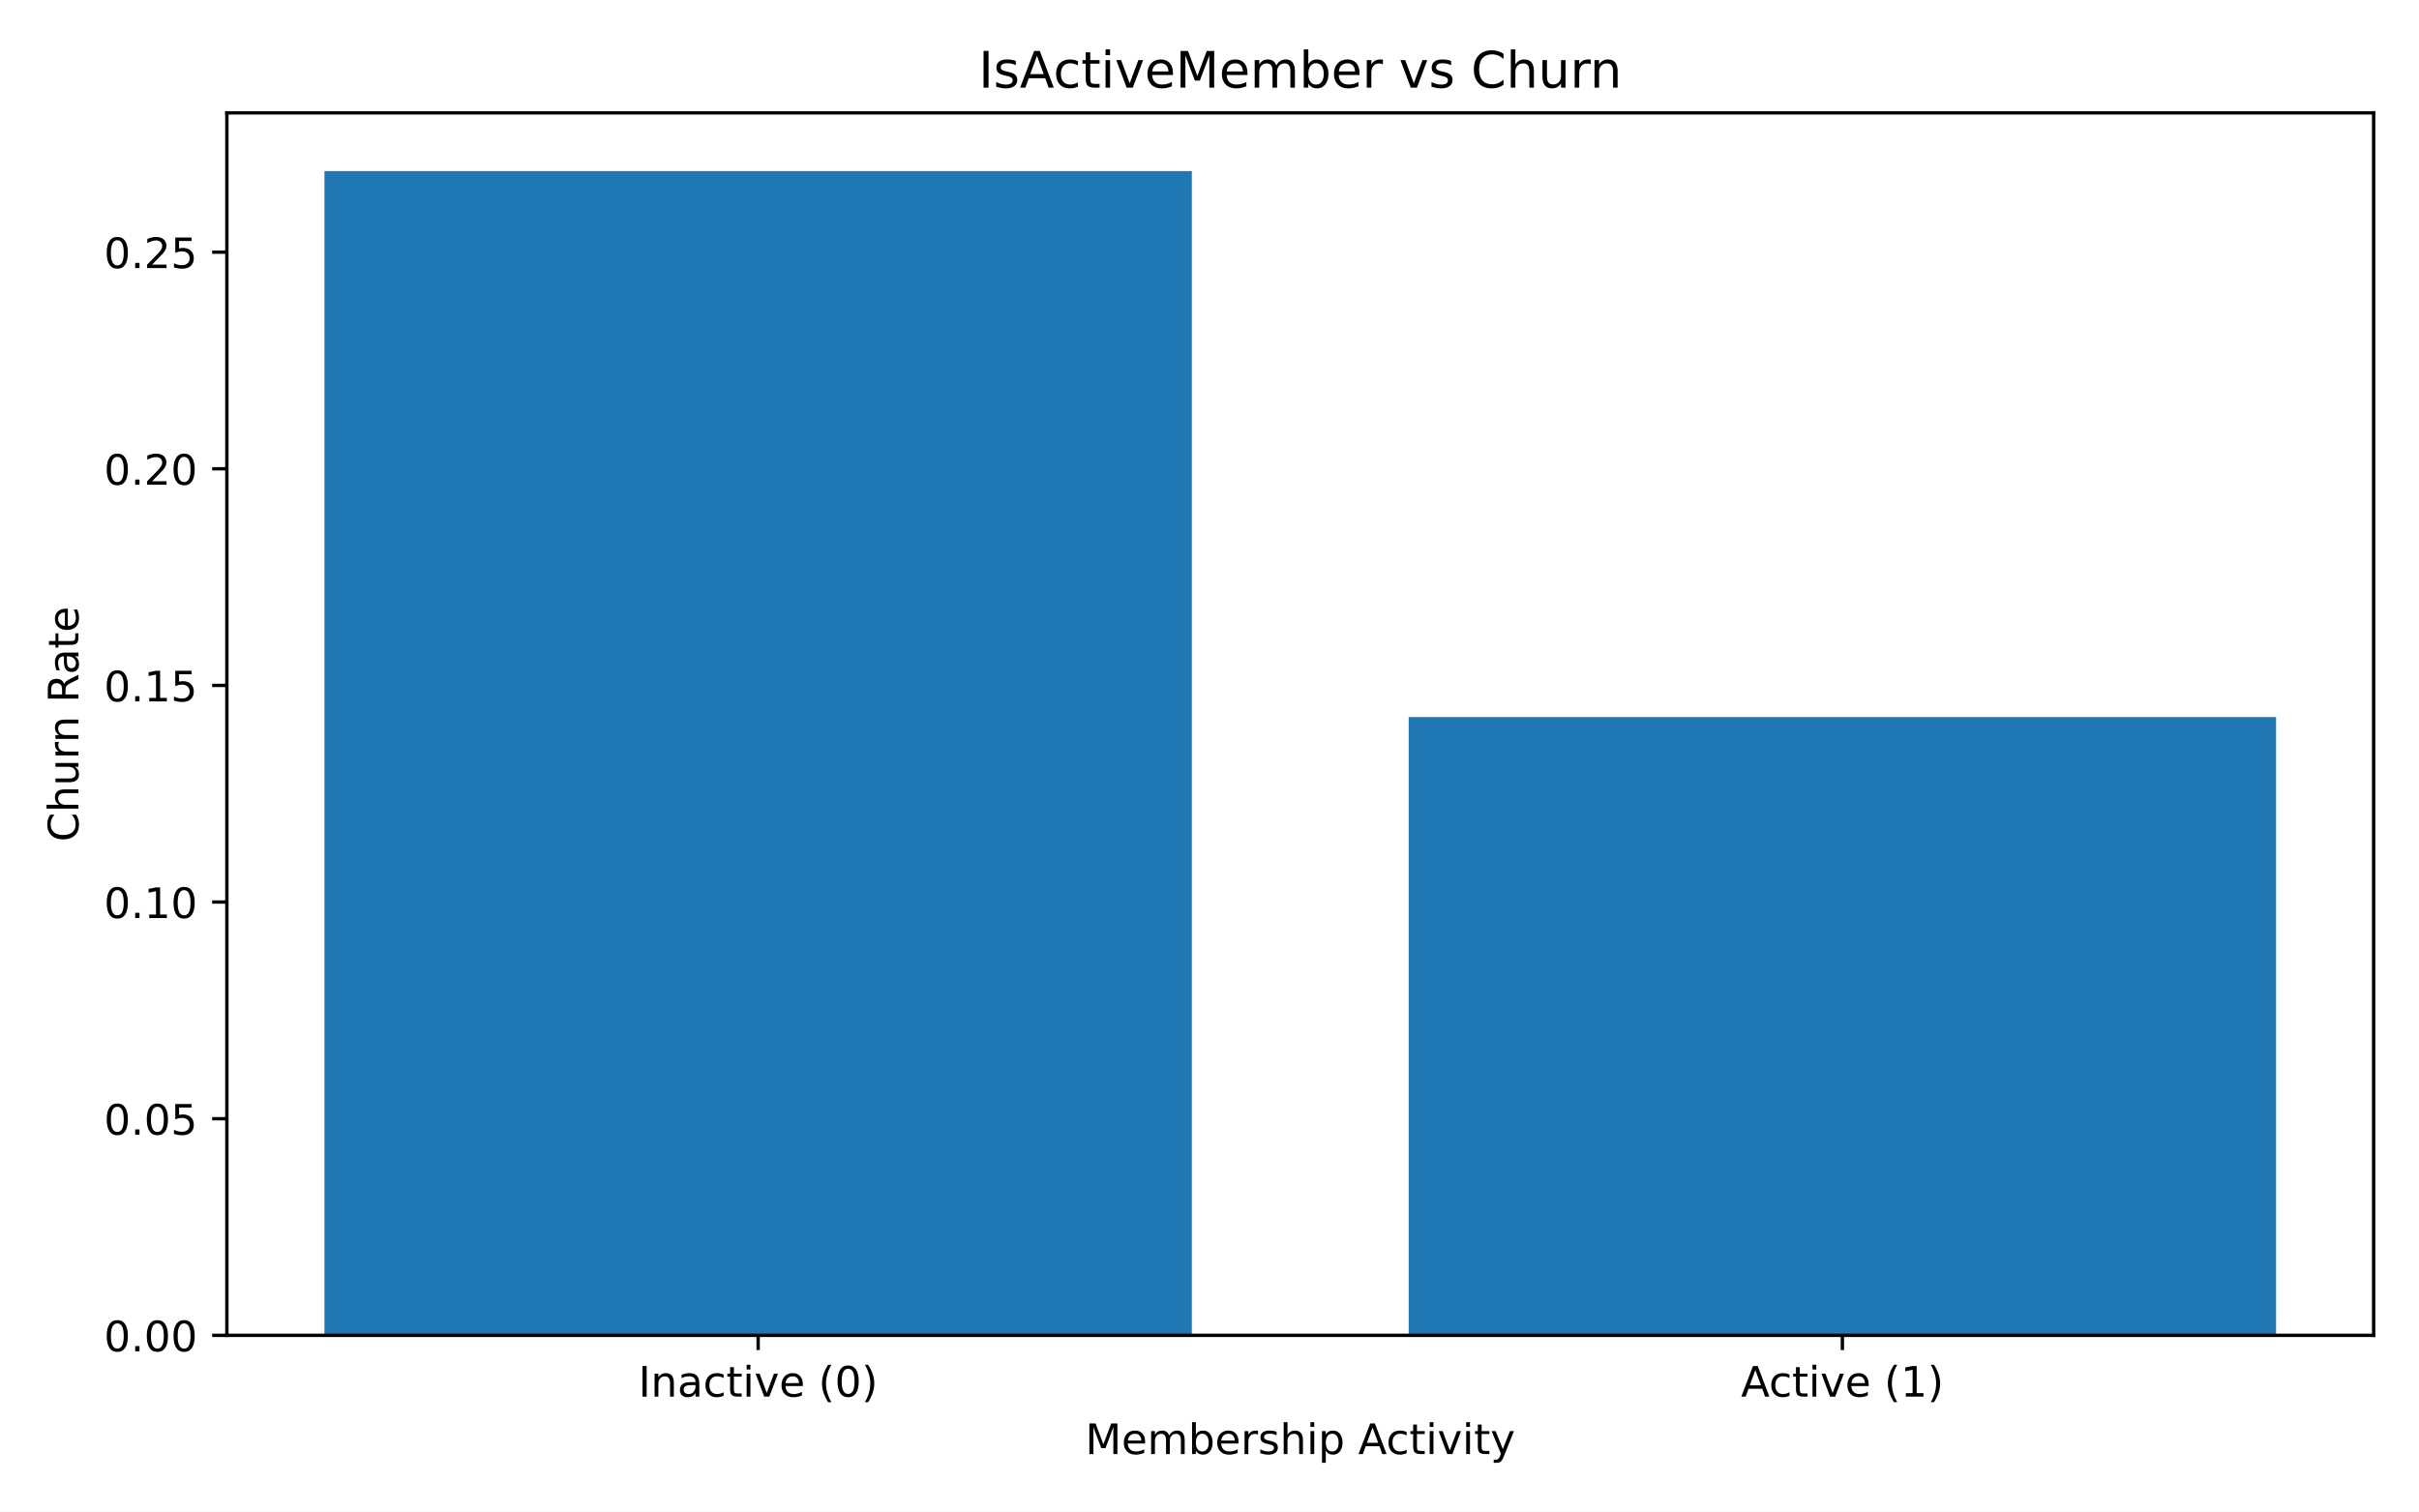
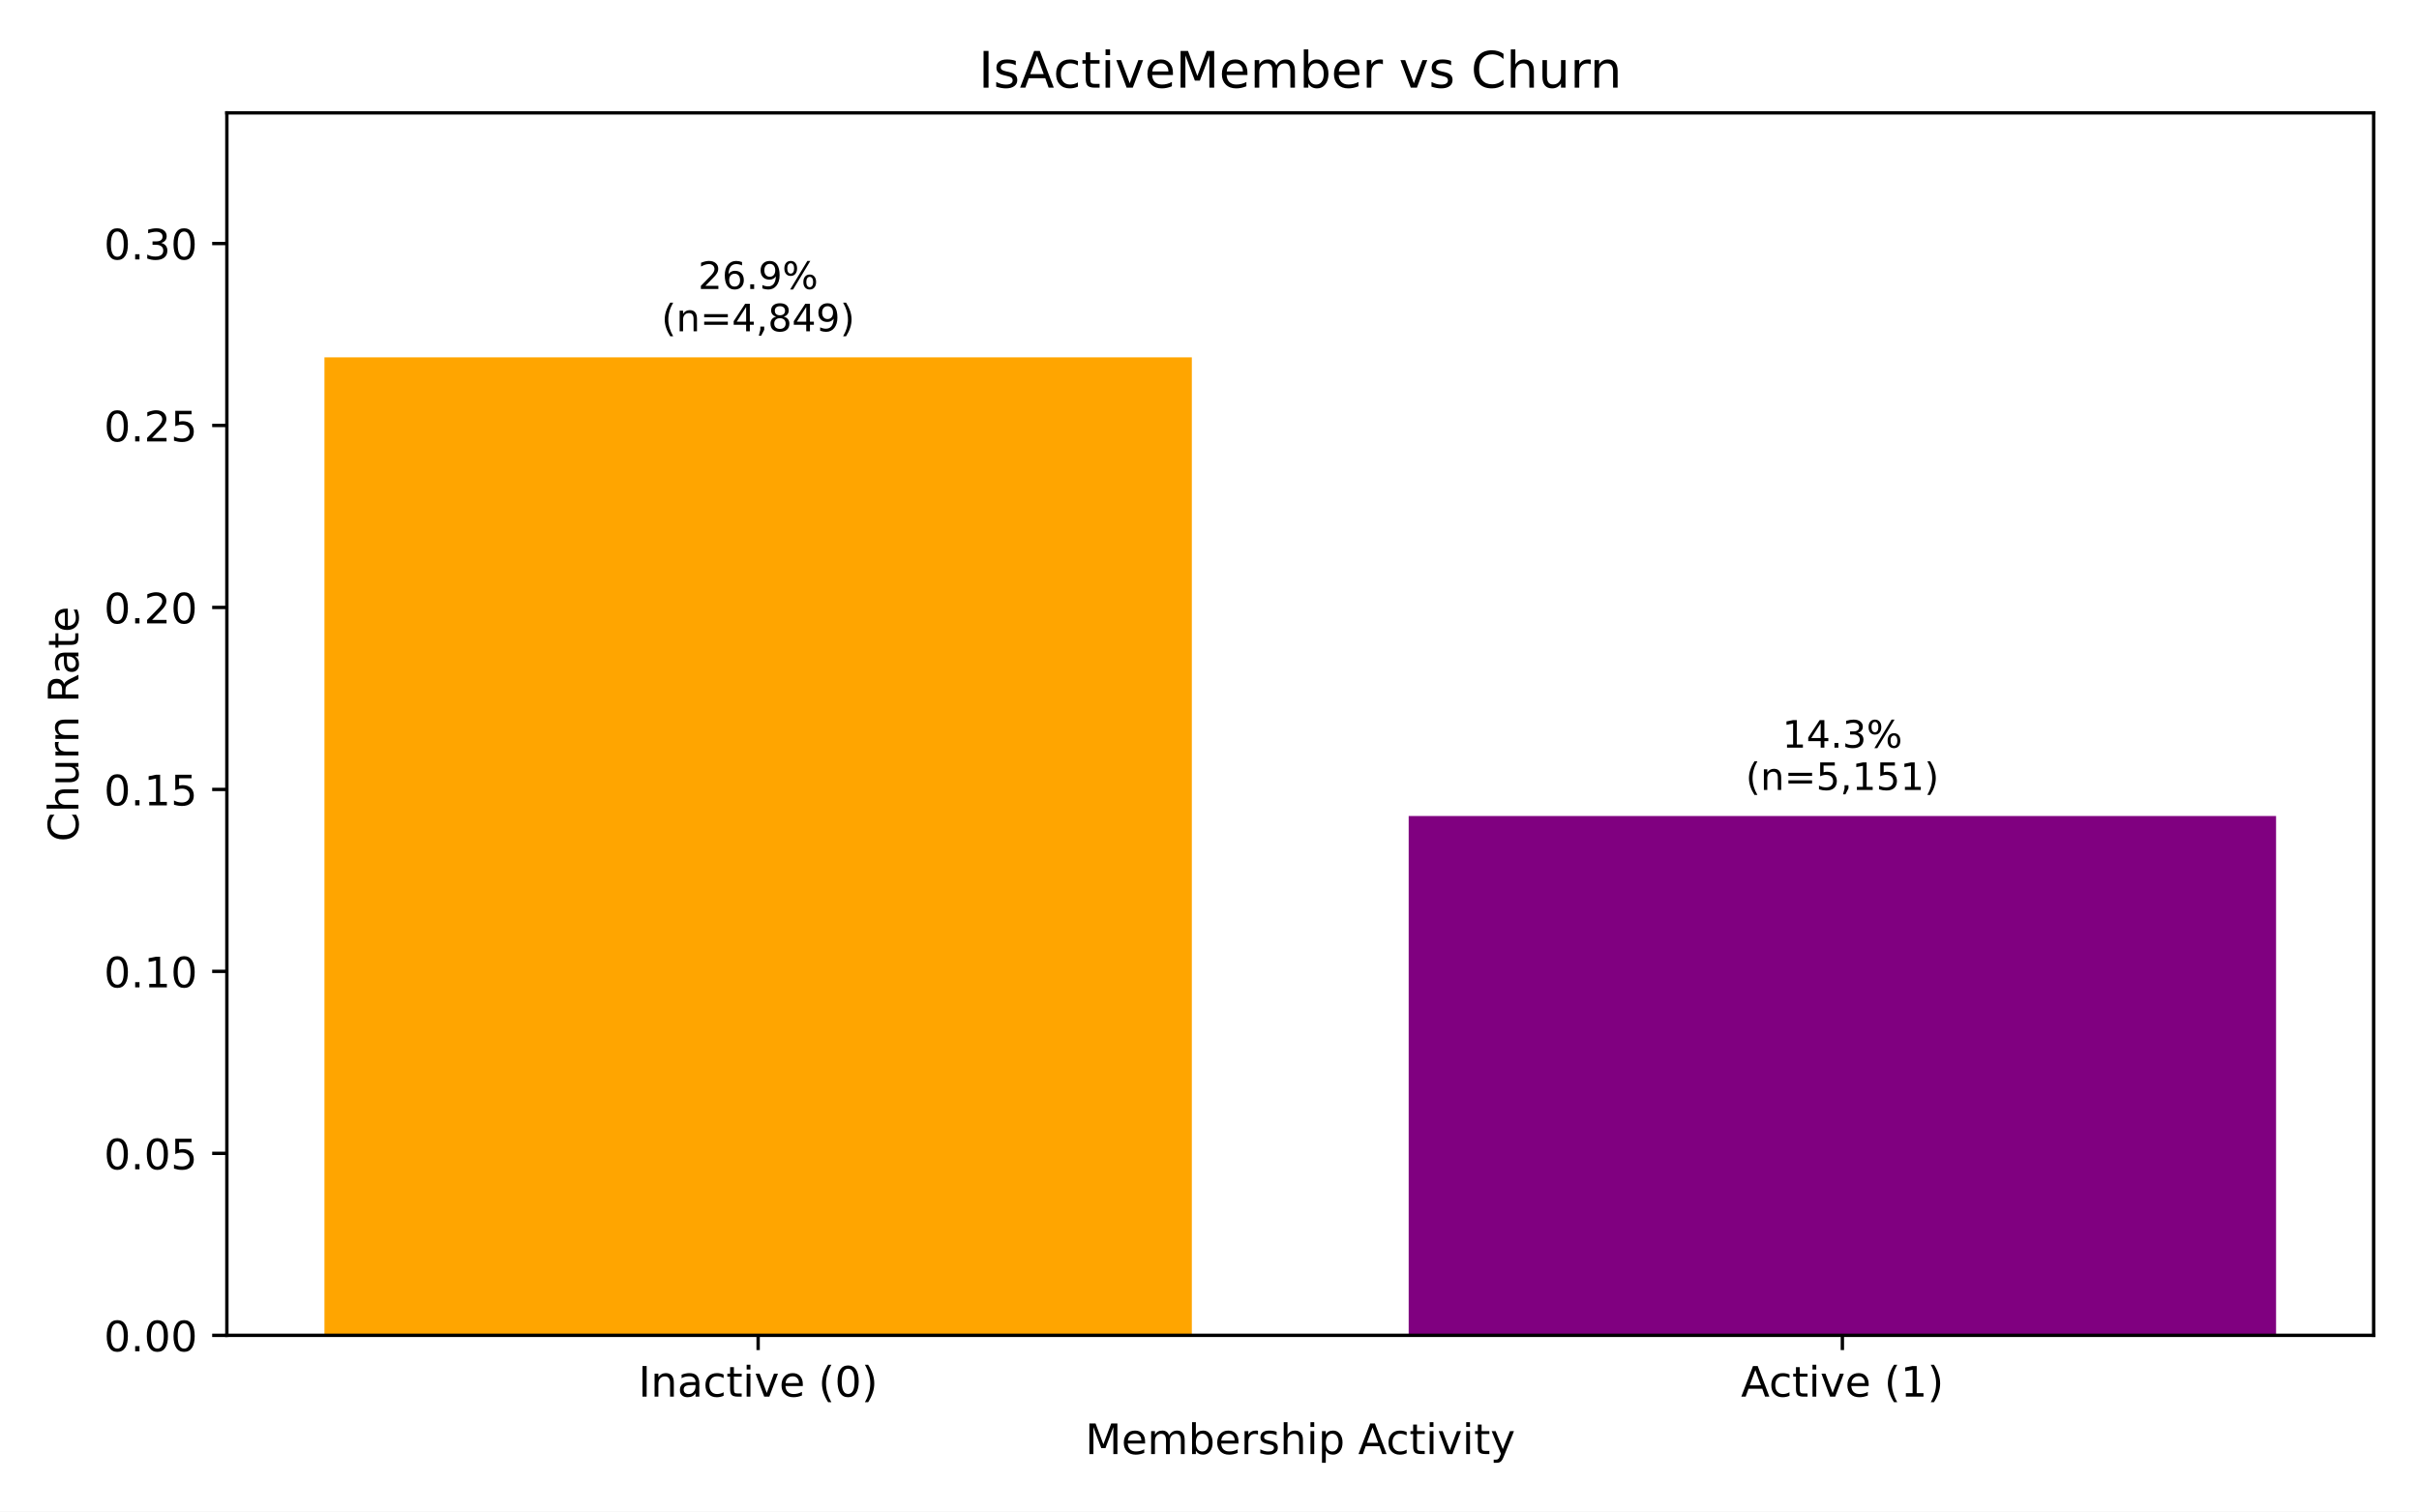
<svg xmlns="http://www.w3.org/2000/svg" xmlns:xlink="http://www.w3.org/1999/xlink" width="576pt" height="360pt" viewBox="0 0 576 360" version="1.1">
  <defs>
    <style type="text/css">*{stroke-linejoin: round; stroke-linecap: butt}</style>
  </defs>
  <g id="figure_1">
    <g id="patch_1">
      <path d="M 0 360  L 576 360  L 576 0  L 0 0  z " style="fill: #ffffff" />
    </g>
    <g id="axes_1">
      <g id="patch_2">
        <path d="M 54.02 318.04  L 565.2 318.04  L 565.2 26.88  L 54.02 26.88  z " style="fill: #ffffff" />
      </g>
      <g id="patch_3">
-         <path d="M 77.255 318.04  L 283.793 318.04  L 283.793 40.745  L 77.255 40.745  z " clip-path="url(#peacb8b6982)" style="fill: #1f77b4" />
+         <path d="M 77.255 318.04  L 283.793 318.04  L 283.793 85.112  L 77.255 85.112  z " clip-path="url(#p63cc06ee69)" style="fill: #ffa500" />
      </g>
      <g id="patch_4">
-         <path d="M 335.427 318.04  L 541.965 318.04  L 541.965 170.793  L 335.427 170.793  z " clip-path="url(#peacb8b6982)" style="fill: #1f77b4" />
+         <path d="M 335.427 318.04  L 541.965 318.04  L 541.965 194.353  L 335.427 194.353  z " clip-path="url(#p63cc06ee69)" style="fill: #800080" />
      </g>
      <g id="matplotlib.axis_1">
        <g id="xtick_1">
          <g id="line2d_1">
            <defs>
-               <path id="meeef0c47f7" d="M 0 0  L 0 3.5  " style="stroke: #000000; stroke-width: 0.8" />
+               <path id="m1a74ff9571" d="M 0 0  L 0 3.5  " style="stroke: #000000; stroke-width: 0.8" />
            </defs>
            <g>
-               <use xlink:href="#meeef0c47f7" x="180.524" y="318.04" style="stroke: #000000; stroke-width: 0.8" />
+               <use xlink:href="#m1a74ff9571" x="180.524" y="318.04" style="stroke: #000000; stroke-width: 0.8" />
            </g>
          </g>
          <g id="text_1">
            <g transform="translate(152.0101 332.6384) scale(0.1 -0.1)">
              <defs>
                <path id="DejaVuSans-49" d="M 628 4666  L 1259 4666  L 1259 0  L 628 0  L 628 4666  z " transform="scale(0.015625)" />
                <path id="DejaVuSans-6e" d="M 3513 2113  L 3513 0  L 2938 0  L 2938 2094  Q 2938 2591 2744 2837  Q 2550 3084 2163 3084  Q 1697 3084 1428 2787  Q 1159 2491 1159 1978  L 1159 0  L 581 0  L 581 3500  L 1159 3500  L 1159 2956  Q 1366 3272 1645 3428  Q 1925 3584 2291 3584  Q 2894 3584 3203 3211  Q 3513 2838 3513 2113  z " transform="scale(0.015625)" />
                <path id="DejaVuSans-61" d="M 2194 1759  Q 1497 1759 1228 1600  Q 959 1441 959 1056  Q 959 750 1161 570  Q 1363 391 1709 391  Q 2188 391 2477 730  Q 2766 1069 2766 1631  L 2766 1759  L 2194 1759  z M 3341 1997  L 3341 0  L 2766 0  L 2766 531  Q 2569 213 2275 61  Q 1981 -91 1556 -91  Q 1019 -91 701 211  Q 384 513 384 1019  Q 384 1609 779 1909  Q 1175 2209 1959 2209  L 2766 2209  L 2766 2266  Q 2766 2663 2505 2880  Q 2244 3097 1772 3097  Q 1472 3097 1187 3025  Q 903 2953 641 2809  L 641 3341  Q 956 3463 1253 3523  Q 1550 3584 1831 3584  Q 2591 3584 2966 3190  Q 3341 2797 3341 1997  z " transform="scale(0.015625)" />
                <path id="DejaVuSans-63" d="M 3122 3366  L 3122 2828  Q 2878 2963 2633 3030  Q 2388 3097 2138 3097  Q 1578 3097 1268 2742  Q 959 2388 959 1747  Q 959 1106 1268 751  Q 1578 397 2138 397  Q 2388 397 2633 464  Q 2878 531 3122 666  L 3122 134  Q 2881 22 2623 -34  Q 2366 -91 2075 -91  Q 1284 -91 818 406  Q 353 903 353 1747  Q 353 2603 823 3093  Q 1294 3584 2113 3584  Q 2378 3584 2631 3529  Q 2884 3475 3122 3366  z " transform="scale(0.015625)" />
                <path id="DejaVuSans-74" d="M 1172 4494  L 1172 3500  L 2356 3500  L 2356 3053  L 1172 3053  L 1172 1153  Q 1172 725 1289 603  Q 1406 481 1766 481  L 2356 481  L 2356 0  L 1766 0  Q 1100 0 847 248  Q 594 497 594 1153  L 594 3053  L 172 3053  L 172 3500  L 594 3500  L 594 4494  L 1172 4494  z " transform="scale(0.015625)" />
                <path id="DejaVuSans-69" d="M 603 3500  L 1178 3500  L 1178 0  L 603 0  L 603 3500  z M 603 4863  L 1178 4863  L 1178 4134  L 603 4134  L 603 4863  z " transform="scale(0.015625)" />
                <path id="DejaVuSans-76" d="M 191 3500  L 800 3500  L 1894 563  L 2988 3500  L 3597 3500  L 2284 0  L 1503 0  L 191 3500  z " transform="scale(0.015625)" />
                <path id="DejaVuSans-65" d="M 3597 1894  L 3597 1613  L 953 1613  Q 991 1019 1311 708  Q 1631 397 2203 397  Q 2534 397 2845 478  Q 3156 559 3463 722  L 3463 178  Q 3153 47 2828 -22  Q 2503 -91 2169 -91  Q 1331 -91 842 396  Q 353 884 353 1716  Q 353 2575 817 3079  Q 1281 3584 2069 3584  Q 2775 3584 3186 3129  Q 3597 2675 3597 1894  z M 3022 2063  Q 3016 2534 2758 2815  Q 2500 3097 2075 3097  Q 1594 3097 1305 2825  Q 1016 2553 972 2059  L 3022 2063  z " transform="scale(0.015625)" />
                <path id="DejaVuSans-20" transform="scale(0.015625)" />
                <path id="DejaVuSans-28" d="M 1984 4856  Q 1566 4138 1362 3434  Q 1159 2731 1159 2009  Q 1159 1288 1364 580  Q 1569 -128 1984 -844  L 1484 -844  Q 1016 -109 783 600  Q 550 1309 550 2009  Q 550 2706 781 3412  Q 1013 4119 1484 4856  L 1984 4856  z " transform="scale(0.015625)" />
                <path id="DejaVuSans-30" d="M 2034 4250  Q 1547 4250 1301 3770  Q 1056 3291 1056 2328  Q 1056 1369 1301 889  Q 1547 409 2034 409  Q 2525 409 2770 889  Q 3016 1369 3016 2328  Q 3016 3291 2770 3770  Q 2525 4250 2034 4250  z M 2034 4750  Q 2819 4750 3233 4129  Q 3647 3509 3647 2328  Q 3647 1150 3233 529  Q 2819 -91 2034 -91  Q 1250 -91 836 529  Q 422 1150 422 2328  Q 422 3509 836 4129  Q 1250 4750 2034 4750  z " transform="scale(0.015625)" />
                <path id="DejaVuSans-29" d="M 513 4856  L 1013 4856  Q 1481 4119 1714 3412  Q 1947 2706 1947 2009  Q 1947 1309 1714 600  Q 1481 -109 1013 -844  L 513 -844  Q 928 -128 1133 580  Q 1338 1288 1338 2009  Q 1338 2731 1133 3434  Q 928 4138 513 4856  z " transform="scale(0.015625)" />
              </defs>
              <use xlink:href="#DejaVuSans-49" />
              <use xlink:href="#DejaVuSans-6e" transform="translate(29.49219 0)" />
              <use xlink:href="#DejaVuSans-61" transform="translate(92.87109 0)" />
              <use xlink:href="#DejaVuSans-63" transform="translate(154.1504 0)" />
              <use xlink:href="#DejaVuSans-74" transform="translate(209.1309 0)" />
              <use xlink:href="#DejaVuSans-69" transform="translate(248.3398 0)" />
              <use xlink:href="#DejaVuSans-76" transform="translate(276.123 0)" />
              <use xlink:href="#DejaVuSans-65" transform="translate(335.3027 0)" />
              <use xlink:href="#DejaVuSans-20" transform="translate(396.8262 0)" />
              <use xlink:href="#DejaVuSans-28" transform="translate(428.6133 0)" />
              <use xlink:href="#DejaVuSans-30" transform="translate(467.627 0)" />
              <use xlink:href="#DejaVuSans-29" transform="translate(531.25 0)" />
            </g>
          </g>
        </g>
        <g id="xtick_2">
          <g id="line2d_2">
            <g>
-               <use xlink:href="#meeef0c47f7" x="438.696" y="318.04" style="stroke: #000000; stroke-width: 0.8" />
+               <use xlink:href="#m1a74ff9571" x="438.696" y="318.04" style="stroke: #000000; stroke-width: 0.8" />
            </g>
          </g>
          <g id="text_2">
            <g transform="translate(414.5568 332.6384) scale(0.1 -0.1)">
              <defs>
                <path id="DejaVuSans-41" d="M 2188 4044  L 1331 1722  L 3047 1722  L 2188 4044  z M 1831 4666  L 2547 4666  L 4325 0  L 3669 0  L 3244 1197  L 1141 1197  L 716 0  L 50 0  L 1831 4666  z " transform="scale(0.015625)" />
                <path id="DejaVuSans-31" d="M 794 531  L 1825 531  L 1825 4091  L 703 3866  L 703 4441  L 1819 4666  L 2450 4666  L 2450 531  L 3481 531  L 3481 0  L 794 0  L 794 531  z " transform="scale(0.015625)" />
              </defs>
              <use xlink:href="#DejaVuSans-41" />
              <use xlink:href="#DejaVuSans-63" transform="translate(66.6582 0)" />
              <use xlink:href="#DejaVuSans-74" transform="translate(121.6387 0)" />
              <use xlink:href="#DejaVuSans-69" transform="translate(160.8477 0)" />
              <use xlink:href="#DejaVuSans-76" transform="translate(188.6309 0)" />
              <use xlink:href="#DejaVuSans-65" transform="translate(247.8105 0)" />
              <use xlink:href="#DejaVuSans-20" transform="translate(309.334 0)" />
              <use xlink:href="#DejaVuSans-28" transform="translate(341.1211 0)" />
              <use xlink:href="#DejaVuSans-31" transform="translate(380.1348 0)" />
              <use xlink:href="#DejaVuSans-29" transform="translate(443.7578 0)" />
            </g>
          </g>
        </g>
        <g id="text_3">
          <g transform="translate(258.4178 346.3166) scale(0.1 -0.1)">
            <defs>
              <path id="DejaVuSans-4d" d="M 628 4666  L 1569 4666  L 2759 1491  L 3956 4666  L 4897 4666  L 4897 0  L 4281 0  L 4281 4097  L 3078 897  L 2444 897  L 1241 4097  L 1241 0  L 628 0  L 628 4666  z " transform="scale(0.015625)" />
              <path id="DejaVuSans-6d" d="M 3328 2828  Q 3544 3216 3844 3400  Q 4144 3584 4550 3584  Q 5097 3584 5394 3201  Q 5691 2819 5691 2113  L 5691 0  L 5113 0  L 5113 2094  Q 5113 2597 4934 2840  Q 4756 3084 4391 3084  Q 3944 3084 3684 2787  Q 3425 2491 3425 1978  L 3425 0  L 2847 0  L 2847 2094  Q 2847 2600 2669 2842  Q 2491 3084 2119 3084  Q 1678 3084 1418 2786  Q 1159 2488 1159 1978  L 1159 0  L 581 0  L 581 3500  L 1159 3500  L 1159 2956  Q 1356 3278 1631 3431  Q 1906 3584 2284 3584  Q 2666 3584 2933 3390  Q 3200 3197 3328 2828  z " transform="scale(0.015625)" />
              <path id="DejaVuSans-62" d="M 3116 1747  Q 3116 2381 2855 2742  Q 2594 3103 2138 3103  Q 1681 3103 1420 2742  Q 1159 2381 1159 1747  Q 1159 1113 1420 752  Q 1681 391 2138 391  Q 2594 391 2855 752  Q 3116 1113 3116 1747  z M 1159 2969  Q 1341 3281 1617 3432  Q 1894 3584 2278 3584  Q 2916 3584 3314 3078  Q 3713 2572 3713 1747  Q 3713 922 3314 415  Q 2916 -91 2278 -91  Q 1894 -91 1617 61  Q 1341 213 1159 525  L 1159 0  L 581 0  L 581 4863  L 1159 4863  L 1159 2969  z " transform="scale(0.015625)" />
              <path id="DejaVuSans-72" d="M 2631 2963  Q 2534 3019 2420 3045  Q 2306 3072 2169 3072  Q 1681 3072 1420 2755  Q 1159 2438 1159 1844  L 1159 0  L 581 0  L 581 3500  L 1159 3500  L 1159 2956  Q 1341 3275 1631 3429  Q 1922 3584 2338 3584  Q 2397 3584 2469 3576  Q 2541 3569 2628 3553  L 2631 2963  z " transform="scale(0.015625)" />
              <path id="DejaVuSans-73" d="M 2834 3397  L 2834 2853  Q 2591 2978 2328 3040  Q 2066 3103 1784 3103  Q 1356 3103 1142 2972  Q 928 2841 928 2578  Q 928 2378 1081 2264  Q 1234 2150 1697 2047  L 1894 2003  Q 2506 1872 2764 1633  Q 3022 1394 3022 966  Q 3022 478 2636 193  Q 2250 -91 1575 -91  Q 1294 -91 989 -36  Q 684 19 347 128  L 347 722  Q 666 556 975 473  Q 1284 391 1588 391  Q 1994 391 2212 530  Q 2431 669 2431 922  Q 2431 1156 2273 1281  Q 2116 1406 1581 1522  L 1381 1569  Q 847 1681 609 1914  Q 372 2147 372 2553  Q 372 3047 722 3315  Q 1072 3584 1716 3584  Q 2034 3584 2315 3537  Q 2597 3491 2834 3397  z " transform="scale(0.015625)" />
              <path id="DejaVuSans-68" d="M 3513 2113  L 3513 0  L 2938 0  L 2938 2094  Q 2938 2591 2744 2837  Q 2550 3084 2163 3084  Q 1697 3084 1428 2787  Q 1159 2491 1159 1978  L 1159 0  L 581 0  L 581 4863  L 1159 4863  L 1159 2956  Q 1366 3272 1645 3428  Q 1925 3584 2291 3584  Q 2894 3584 3203 3211  Q 3513 2838 3513 2113  z " transform="scale(0.015625)" />
              <path id="DejaVuSans-70" d="M 1159 525  L 1159 -1331  L 581 -1331  L 581 3500  L 1159 3500  L 1159 2969  Q 1341 3281 1617 3432  Q 1894 3584 2278 3584  Q 2916 3584 3314 3078  Q 3713 2572 3713 1747  Q 3713 922 3314 415  Q 2916 -91 2278 -91  Q 1894 -91 1617 61  Q 1341 213 1159 525  z M 3116 1747  Q 3116 2381 2855 2742  Q 2594 3103 2138 3103  Q 1681 3103 1420 2742  Q 1159 2381 1159 1747  Q 1159 1113 1420 752  Q 1681 391 2138 391  Q 2594 391 2855 752  Q 3116 1113 3116 1747  z " transform="scale(0.015625)" />
              <path id="DejaVuSans-79" d="M 2059 -325  Q 1816 -950 1584 -1140  Q 1353 -1331 966 -1331  L 506 -1331  L 506 -850  L 844 -850  Q 1081 -850 1212 -737  Q 1344 -625 1503 -206  L 1606 56  L 191 3500  L 800 3500  L 1894 763  L 2988 3500  L 3597 3500  L 2059 -325  z " transform="scale(0.015625)" />
            </defs>
            <use xlink:href="#DejaVuSans-4d" />
            <use xlink:href="#DejaVuSans-65" transform="translate(86.2793 0)" />
            <use xlink:href="#DejaVuSans-6d" transform="translate(147.8027 0)" />
            <use xlink:href="#DejaVuSans-62" transform="translate(245.2148 0)" />
            <use xlink:href="#DejaVuSans-65" transform="translate(308.6914 0)" />
            <use xlink:href="#DejaVuSans-72" transform="translate(370.2148 0)" />
            <use xlink:href="#DejaVuSans-73" transform="translate(411.3281 0)" />
            <use xlink:href="#DejaVuSans-68" transform="translate(463.4277 0)" />
            <use xlink:href="#DejaVuSans-69" transform="translate(526.8066 0)" />
            <use xlink:href="#DejaVuSans-70" transform="translate(554.5898 0)" />
            <use xlink:href="#DejaVuSans-20" transform="translate(618.0664 0)" />
            <use xlink:href="#DejaVuSans-41" transform="translate(649.8535 0)" />
            <use xlink:href="#DejaVuSans-63" transform="translate(716.5117 0)" />
            <use xlink:href="#DejaVuSans-74" transform="translate(771.4922 0)" />
            <use xlink:href="#DejaVuSans-69" transform="translate(810.7012 0)" />
            <use xlink:href="#DejaVuSans-76" transform="translate(838.4844 0)" />
            <use xlink:href="#DejaVuSans-69" transform="translate(897.6641 0)" />
            <use xlink:href="#DejaVuSans-74" transform="translate(925.4473 0)" />
            <use xlink:href="#DejaVuSans-79" transform="translate(964.6562 0)" />
          </g>
        </g>
      </g>
      <g id="matplotlib.axis_2">
        <g id="ytick_1">
          <g id="line2d_3">
            <defs>
-               <path id="mc8742c3fda" d="M 0 0  L -3.5 0  " style="stroke: #000000; stroke-width: 0.8" />
+               <path id="m761820c70b" d="M 0 0  L -3.5 0  " style="stroke: #000000; stroke-width: 0.8" />
            </defs>
            <g>
-               <use xlink:href="#mc8742c3fda" x="54.02" y="318.04" style="stroke: #000000; stroke-width: 0.8" />
+               <use xlink:href="#m761820c70b" x="54.02" y="318.04" style="stroke: #000000; stroke-width: 0.8" />
            </g>
          </g>
          <g id="text_4">
            <g transform="translate(24.75437 321.8392) scale(0.1 -0.1)">
              <defs>
                <path id="DejaVuSans-2e" d="M 684 794  L 1344 794  L 1344 0  L 684 0  L 684 794  z " transform="scale(0.015625)" />
              </defs>
              <use xlink:href="#DejaVuSans-30" />
              <use xlink:href="#DejaVuSans-2e" transform="translate(63.62305 0)" />
              <use xlink:href="#DejaVuSans-30" transform="translate(95.41016 0)" />
              <use xlink:href="#DejaVuSans-30" transform="translate(159.0332 0)" />
            </g>
          </g>
        </g>
        <g id="ytick_2">
          <g id="line2d_4">
            <g>
-               <use xlink:href="#mc8742c3fda" x="54.02" y="266.444" style="stroke: #000000; stroke-width: 0.8" />
+               <use xlink:href="#m761820c70b" x="54.02" y="274.699" style="stroke: #000000; stroke-width: 0.8" />
            </g>
          </g>
          <g id="text_5">
-             <g transform="translate(24.75437 270.2427) scale(0.1 -0.1)">
+             <g transform="translate(24.75437 278.4982) scale(0.1 -0.1)">
              <defs>
                <path id="DejaVuSans-35" d="M 691 4666  L 3169 4666  L 3169 4134  L 1269 4134  L 1269 2991  Q 1406 3038 1543 3061  Q 1681 3084 1819 3084  Q 2600 3084 3056 2656  Q 3513 2228 3513 1497  Q 3513 744 3044 326  Q 2575 -91 1722 -91  Q 1428 -91 1123 -41  Q 819 9 494 109  L 494 744  Q 775 591 1075 516  Q 1375 441 1709 441  Q 2250 441 2565 725  Q 2881 1009 2881 1497  Q 2881 1984 2565 2268  Q 2250 2553 1709 2553  Q 1456 2553 1204 2497  Q 953 2441 691 2322  L 691 4666  z " transform="scale(0.015625)" />
              </defs>
              <use xlink:href="#DejaVuSans-30" />
              <use xlink:href="#DejaVuSans-2e" transform="translate(63.62305 0)" />
              <use xlink:href="#DejaVuSans-30" transform="translate(95.41016 0)" />
              <use xlink:href="#DejaVuSans-35" transform="translate(159.0332 0)" />
            </g>
          </g>
        </g>
        <g id="ytick_3">
          <g id="line2d_5">
            <g>
-               <use xlink:href="#mc8742c3fda" x="54.02" y="214.847" style="stroke: #000000; stroke-width: 0.8" />
+               <use xlink:href="#m761820c70b" x="54.02" y="231.358" style="stroke: #000000; stroke-width: 0.8" />
            </g>
          </g>
          <g id="text_6">
-             <g transform="translate(24.75437 218.6462) scale(0.1 -0.1)">
+             <g transform="translate(24.75437 235.1571) scale(0.1 -0.1)">
              <use xlink:href="#DejaVuSans-30" />
              <use xlink:href="#DejaVuSans-2e" transform="translate(63.62305 0)" />
              <use xlink:href="#DejaVuSans-31" transform="translate(95.41016 0)" />
              <use xlink:href="#DejaVuSans-30" transform="translate(159.0332 0)" />
            </g>
          </g>
        </g>
        <g id="ytick_4">
          <g id="line2d_6">
            <g>
-               <use xlink:href="#mc8742c3fda" x="54.02" y="163.251" style="stroke: #000000; stroke-width: 0.8" />
+               <use xlink:href="#m761820c70b" x="54.02" y="188.017" style="stroke: #000000; stroke-width: 0.8" />
            </g>
          </g>
          <g id="text_7">
-             <g transform="translate(24.75437 167.0497) scale(0.1 -0.1)">
+             <g transform="translate(24.75437 191.8161) scale(0.1 -0.1)">
              <use xlink:href="#DejaVuSans-30" />
              <use xlink:href="#DejaVuSans-2e" transform="translate(63.62305 0)" />
              <use xlink:href="#DejaVuSans-31" transform="translate(95.41016 0)" />
              <use xlink:href="#DejaVuSans-35" transform="translate(159.0332 0)" />
            </g>
          </g>
        </g>
        <g id="ytick_5">
          <g id="line2d_7">
            <g>
-               <use xlink:href="#mc8742c3fda" x="54.02" y="111.654" style="stroke: #000000; stroke-width: 0.8" />
+               <use xlink:href="#m761820c70b" x="54.02" y="144.676" style="stroke: #000000; stroke-width: 0.8" />
            </g>
          </g>
          <g id="text_8">
-             <g transform="translate(24.75437 115.4532) scale(0.1 -0.1)">
+             <g transform="translate(24.75437 148.475) scale(0.1 -0.1)">
              <defs>
                <path id="DejaVuSans-32" d="M 1228 531  L 3431 531  L 3431 0  L 469 0  L 469 531  Q 828 903 1448 1529  Q 2069 2156 2228 2338  Q 2531 2678 2651 2914  Q 2772 3150 2772 3378  Q 2772 3750 2511 3984  Q 2250 4219 1831 4219  Q 1534 4219 1204 4116  Q 875 4013 500 3803  L 500 4441  Q 881 4594 1212 4672  Q 1544 4750 1819 4750  Q 2544 4750 2975 4387  Q 3406 4025 3406 3419  Q 3406 3131 3298 2873  Q 3191 2616 2906 2266  Q 2828 2175 2409 1742  Q 1991 1309 1228 531  z " transform="scale(0.015625)" />
              </defs>
              <use xlink:href="#DejaVuSans-30" />
              <use xlink:href="#DejaVuSans-2e" transform="translate(63.62305 0)" />
              <use xlink:href="#DejaVuSans-32" transform="translate(95.41016 0)" />
              <use xlink:href="#DejaVuSans-30" transform="translate(159.0332 0)" />
            </g>
          </g>
        </g>
        <g id="ytick_6">
          <g id="line2d_8">
            <g>
-               <use xlink:href="#mc8742c3fda" x="54.02" y="60.058" style="stroke: #000000; stroke-width: 0.8" />
+               <use xlink:href="#m761820c70b" x="54.02" y="101.335" style="stroke: #000000; stroke-width: 0.8" />
            </g>
          </g>
          <g id="text_9">
-             <g transform="translate(24.75437 63.85675) scale(0.1 -0.1)">
+             <g transform="translate(24.75437 105.1339) scale(0.1 -0.1)">
              <use xlink:href="#DejaVuSans-30" />
              <use xlink:href="#DejaVuSans-2e" transform="translate(63.62305 0)" />
              <use xlink:href="#DejaVuSans-32" transform="translate(95.41016 0)" />
              <use xlink:href="#DejaVuSans-35" transform="translate(159.0332 0)" />
            </g>
          </g>
        </g>
-         <g id="text_10">
+         <g id="ytick_7">
+           <g id="line2d_9">
+             <g>
+               <use xlink:href="#m761820c70b" x="54.02" y="57.994" style="stroke: #000000; stroke-width: 0.8" />
+             </g>
+           </g>
+           <g id="text_10">
+             <g transform="translate(24.75437 61.79289) scale(0.1 -0.1)">
+               <defs>
+                 <path id="DejaVuSans-33" d="M 2597 2516  Q 3050 2419 3304 2112  Q 3559 1806 3559 1356  Q 3559 666 3084 287  Q 2609 -91 1734 -91  Q 1441 -91 1130 -33  Q 819 25 488 141  L 488 750  Q 750 597 1062 519  Q 1375 441 1716 441  Q 2309 441 2620 675  Q 2931 909 2931 1356  Q 2931 1769 2642 2001  Q 2353 2234 1838 2234  L 1294 2234  L 1294 2753  L 1863 2753  Q 2328 2753 2575 2939  Q 2822 3125 2822 3475  Q 2822 3834 2567 4026  Q 2313 4219 1838 4219  Q 1578 4219 1281 4162  Q 984 4106 628 3988  L 628 4550  Q 988 4650 1302 4700  Q 1616 4750 1894 4750  Q 2613 4750 3031 4423  Q 3450 4097 3450 3541  Q 3450 3153 3228 2886  Q 3006 2619 2597 2516  z " transform="scale(0.015625)" />
+               </defs>
+               <use xlink:href="#DejaVuSans-30" />
+               <use xlink:href="#DejaVuSans-2e" transform="translate(63.62305 0)" />
+               <use xlink:href="#DejaVuSans-33" transform="translate(95.41016 0)" />
+               <use xlink:href="#DejaVuSans-30" transform="translate(159.0332 0)" />
+             </g>
+           </g>
+         </g>
+         <g id="text_11">
          <g transform="translate(18.67469 200.4772) rotate(-90) scale(0.1 -0.1)">
            <defs>
              <path id="DejaVuSans-43" d="M 4122 4306  L 4122 3641  Q 3803 3938 3442 4084  Q 3081 4231 2675 4231  Q 1875 4231 1450 3742  Q 1025 3253 1025 2328  Q 1025 1406 1450 917  Q 1875 428 2675 428  Q 3081 428 3442 575  Q 3803 722 4122 1019  L 4122 359  Q 3791 134 3420 21  Q 3050 -91 2638 -91  Q 1578 -91 968 557  Q 359 1206 359 2328  Q 359 3453 968 4101  Q 1578 4750 2638 4750  Q 3056 4750 3426 4639  Q 3797 4528 4122 4306  z " transform="scale(0.015625)" />
              <path id="DejaVuSans-75" d="M 544 1381  L 544 3500  L 1119 3500  L 1119 1403  Q 1119 906 1312 657  Q 1506 409 1894 409  Q 2359 409 2629 706  Q 2900 1003 2900 1516  L 2900 3500  L 3475 3500  L 3475 0  L 2900 0  L 2900 538  Q 2691 219 2414 64  Q 2138 -91 1772 -91  Q 1169 -91 856 284  Q 544 659 544 1381  z M 1991 3584  L 1991 3584  z " transform="scale(0.015625)" />
              <path id="DejaVuSans-52" d="M 2841 2188  Q 3044 2119 3236 1894  Q 3428 1669 3622 1275  L 4263 0  L 3584 0  L 2988 1197  Q 2756 1666 2539 1819  Q 2322 1972 1947 1972  L 1259 1972  L 1259 0  L 628 0  L 628 4666  L 2053 4666  Q 2853 4666 3247 4331  Q 3641 3997 3641 3322  Q 3641 2881 3436 2590  Q 3231 2300 2841 2188  z M 1259 4147  L 1259 2491  L 2053 2491  Q 2509 2491 2742 2702  Q 2975 2913 2975 3322  Q 2975 3731 2742 3939  Q 2509 4147 2053 4147  L 1259 4147  z " transform="scale(0.015625)" />
            </defs>
            <use xlink:href="#DejaVuSans-43" />
            <use xlink:href="#DejaVuSans-68" transform="translate(69.82422 0)" />
            <use xlink:href="#DejaVuSans-75" transform="translate(133.2031 0)" />
            <use xlink:href="#DejaVuSans-72" transform="translate(196.582 0)" />
            <use xlink:href="#DejaVuSans-6e" transform="translate(235.9453 0)" />
            <use xlink:href="#DejaVuSans-20" transform="translate(299.3242 0)" />
            <use xlink:href="#DejaVuSans-52" transform="translate(331.1113 0)" />
            <use xlink:href="#DejaVuSans-61" transform="translate(398.3438 0)" />
            <use xlink:href="#DejaVuSans-74" transform="translate(459.623 0)" />
            <use xlink:href="#DejaVuSans-65" transform="translate(498.832 0)" />
          </g>
        </g>
      </g>
      <g id="patch_5">
        <path d="M 54.02 318.04  L 54.02 26.88  " style="fill: none; stroke: #000000; stroke-width: 0.8; stroke-linejoin: miter; stroke-linecap: square" />
      </g>
      <g id="patch_6">
        <path d="M 565.2 318.04  L 565.2 26.88  " style="fill: none; stroke: #000000; stroke-width: 0.8; stroke-linejoin: miter; stroke-linecap: square" />
      </g>
      <g id="patch_7">
        <path d="M 54.02 318.04  L 565.2 318.04  " style="fill: none; stroke: #000000; stroke-width: 0.8; stroke-linejoin: miter; stroke-linecap: square" />
      </g>
      <g id="patch_8">
        <path d="M 54.02 26.88  L 565.2 26.88  " style="fill: none; stroke: #000000; stroke-width: 0.8; stroke-linejoin: miter; stroke-linecap: square" />
      </g>
-       <g id="text_11">
+       <g id="text_12">
+         <g transform="translate(166.2289 68.82815) scale(0.09 -0.09)">
+           <defs>
+             <path id="DejaVuSans-36" d="M 2113 2584  Q 1688 2584 1439 2293  Q 1191 2003 1191 1497  Q 1191 994 1439 701  Q 1688 409 2113 409  Q 2538 409 2786 701  Q 3034 994 3034 1497  Q 3034 2003 2786 2293  Q 2538 2584 2113 2584  z M 3366 4563  L 3366 3988  Q 3128 4100 2886 4159  Q 2644 4219 2406 4219  Q 1781 4219 1451 3797  Q 1122 3375 1075 2522  Q 1259 2794 1537 2939  Q 1816 3084 2150 3084  Q 2853 3084 3261 2657  Q 3669 2231 3669 1497  Q 3669 778 3244 343  Q 2819 -91 2113 -91  Q 1303 -91 875 529  Q 447 1150 447 2328  Q 447 3434 972 4092  Q 1497 4750 2381 4750  Q 2619 4750 2861 4703  Q 3103 4656 3366 4563  z " transform="scale(0.015625)" />
+             <path id="DejaVuSans-39" d="M 703 97  L 703 672  Q 941 559 1184 500  Q 1428 441 1663 441  Q 2288 441 2617 861  Q 2947 1281 2994 2138  Q 2813 1869 2534 1725  Q 2256 1581 1919 1581  Q 1219 1581 811 2004  Q 403 2428 403 3163  Q 403 3881 828 4315  Q 1253 4750 1959 4750  Q 2769 4750 3195 4129  Q 3622 3509 3622 2328  Q 3622 1225 3098 567  Q 2575 -91 1691 -91  Q 1453 -91 1209 -44  Q 966 3 703 97  z M 1959 2075  Q 2384 2075 2632 2365  Q 2881 2656 2881 3163  Q 2881 3666 2632 3958  Q 2384 4250 1959 4250  Q 1534 4250 1286 3958  Q 1038 3666 1038 3163  Q 1038 2656 1286 2365  Q 1534 2075 1959 2075  z " transform="scale(0.015625)" />
+             <path id="DejaVuSans-25" d="M 4653 2053  Q 4381 2053 4226 1822  Q 4072 1591 4072 1178  Q 4072 772 4226 539  Q 4381 306 4653 306  Q 4919 306 5073 539  Q 5228 772 5228 1178  Q 5228 1588 5073 1820  Q 4919 2053 4653 2053  z M 4653 2450  Q 5147 2450 5437 2106  Q 5728 1763 5728 1178  Q 5728 594 5436 251  Q 5144 -91 4653 -91  Q 4153 -91 3862 251  Q 3572 594 3572 1178  Q 3572 1766 3864 2108  Q 4156 2450 4653 2450  z M 1428 4353  Q 1159 4353 1004 4120  Q 850 3888 850 3481  Q 850 3069 1003 2837  Q 1156 2606 1428 2606  Q 1700 2606 1854 2837  Q 2009 3069 2009 3481  Q 2009 3884 1853 4118  Q 1697 4353 1428 4353  z M 4250 4750  L 4750 4750  L 1831 -91  L 1331 -91  L 4250 4750  z M 1428 4750  Q 1922 4750 2215 4408  Q 2509 4066 2509 3481  Q 2509 2891 2217 2550  Q 1925 2209 1428 2209  Q 931 2209 642 2551  Q 353 2894 353 3481  Q 353 4063 643 4406  Q 934 4750 1428 4750  z " transform="scale(0.015625)" />
+           </defs>
+           <use xlink:href="#DejaVuSans-32" />
+           <use xlink:href="#DejaVuSans-36" transform="translate(63.62305 0)" />
+           <use xlink:href="#DejaVuSans-2e" transform="translate(127.2461 0)" />
+           <use xlink:href="#DejaVuSans-39" transform="translate(159.0332 0)" />
+           <use xlink:href="#DejaVuSans-25" transform="translate(222.6562 0)" />
+         </g>
+         <g transform="translate(157.5073 78.90618) scale(0.09 -0.09)">
+           <defs>
+             <path id="DejaVuSans-3d" d="M 678 2906  L 4684 2906  L 4684 2381  L 678 2381  L 678 2906  z M 678 1631  L 4684 1631  L 4684 1100  L 678 1100  L 678 1631  z " transform="scale(0.015625)" />
+             <path id="DejaVuSans-34" d="M 2419 4116  L 825 1625  L 2419 1625  L 2419 4116  z M 2253 4666  L 3047 4666  L 3047 1625  L 3713 1625  L 3713 1100  L 3047 1100  L 3047 0  L 2419 0  L 2419 1100  L 313 1100  L 313 1709  L 2253 4666  z " transform="scale(0.015625)" />
+             <path id="DejaVuSans-2c" d="M 750 794  L 1409 794  L 1409 256  L 897 -744  L 494 -744  L 750 256  L 750 794  z " transform="scale(0.015625)" />
+             <path id="DejaVuSans-38" d="M 2034 2216  Q 1584 2216 1326 1975  Q 1069 1734 1069 1313  Q 1069 891 1326 650  Q 1584 409 2034 409  Q 2484 409 2743 651  Q 3003 894 3003 1313  Q 3003 1734 2745 1975  Q 2488 2216 2034 2216  z M 1403 2484  Q 997 2584 770 2862  Q 544 3141 544 3541  Q 544 4100 942 4425  Q 1341 4750 2034 4750  Q 2731 4750 3128 4425  Q 3525 4100 3525 3541  Q 3525 3141 3298 2862  Q 3072 2584 2669 2484  Q 3125 2378 3379 2068  Q 3634 1759 3634 1313  Q 3634 634 3220 271  Q 2806 -91 2034 -91  Q 1263 -91 848 271  Q 434 634 434 1313  Q 434 1759 690 2068  Q 947 2378 1403 2484  z M 1172 3481  Q 1172 3119 1398 2916  Q 1625 2713 2034 2713  Q 2441 2713 2670 2916  Q 2900 3119 2900 3481  Q 2900 3844 2670 4047  Q 2441 4250 2034 4250  Q 1625 4250 1398 4047  Q 1172 3844 1172 3481  z " transform="scale(0.015625)" />
+           </defs>
+           <use xlink:href="#DejaVuSans-28" />
+           <use xlink:href="#DejaVuSans-6e" transform="translate(39.01367 0)" />
+           <use xlink:href="#DejaVuSans-3d" transform="translate(102.3926 0)" />
+           <use xlink:href="#DejaVuSans-34" transform="translate(186.1816 0)" />
+           <use xlink:href="#DejaVuSans-2c" transform="translate(249.8047 0)" />
+           <use xlink:href="#DejaVuSans-38" transform="translate(281.5918 0)" />
+           <use xlink:href="#DejaVuSans-34" transform="translate(345.2148 0)" />
+           <use xlink:href="#DejaVuSans-39" transform="translate(408.8379 0)" />
+           <use xlink:href="#DejaVuSans-29" transform="translate(472.4609 0)" />
+         </g>
+       </g>
+       <g id="text_13">
+         <g transform="translate(424.4006 178.0688) scale(0.09 -0.09)">
+           <use xlink:href="#DejaVuSans-31" />
+           <use xlink:href="#DejaVuSans-34" transform="translate(63.62305 0)" />
+           <use xlink:href="#DejaVuSans-2e" transform="translate(127.2461 0)" />
+           <use xlink:href="#DejaVuSans-33" transform="translate(159.0332 0)" />
+           <use xlink:href="#DejaVuSans-25" transform="translate(222.6562 0)" />
+         </g>
+         <g transform="translate(415.6791 188.1468) scale(0.09 -0.09)">
+           <use xlink:href="#DejaVuSans-28" />
+           <use xlink:href="#DejaVuSans-6e" transform="translate(39.01367 0)" />
+           <use xlink:href="#DejaVuSans-3d" transform="translate(102.3926 0)" />
+           <use xlink:href="#DejaVuSans-35" transform="translate(186.1816 0)" />
+           <use xlink:href="#DejaVuSans-2c" transform="translate(249.8047 0)" />
+           <use xlink:href="#DejaVuSans-31" transform="translate(281.5918 0)" />
+           <use xlink:href="#DejaVuSans-35" transform="translate(345.2148 0)" />
+           <use xlink:href="#DejaVuSans-31" transform="translate(408.8379 0)" />
+           <use xlink:href="#DejaVuSans-29" transform="translate(472.4609 0)" />
+         </g>
+       </g>
+       <g id="text_14">
        <g transform="translate(233.0238 20.88) scale(0.12 -0.12)">
          <use xlink:href="#DejaVuSans-49" />
          <use xlink:href="#DejaVuSans-73" transform="translate(29.49219 0)" />
          <use xlink:href="#DejaVuSans-41" transform="translate(81.5918 0)" />
          <use xlink:href="#DejaVuSans-63" transform="translate(148.25 0)" />
          <use xlink:href="#DejaVuSans-74" transform="translate(203.2305 0)" />
          <use xlink:href="#DejaVuSans-69" transform="translate(242.4395 0)" />
          <use xlink:href="#DejaVuSans-76" transform="translate(270.2227 0)" />
          <use xlink:href="#DejaVuSans-65" transform="translate(329.4023 0)" />
          <use xlink:href="#DejaVuSans-4d" transform="translate(390.9258 0)" />
          <use xlink:href="#DejaVuSans-65" transform="translate(477.2051 0)" />
          <use xlink:href="#DejaVuSans-6d" transform="translate(538.7285 0)" />
          <use xlink:href="#DejaVuSans-62" transform="translate(636.1406 0)" />
          <use xlink:href="#DejaVuSans-65" transform="translate(699.6172 0)" />
          <use xlink:href="#DejaVuSans-72" transform="translate(761.1406 0)" />
          <use xlink:href="#DejaVuSans-20" transform="translate(802.2539 0)" />
          <use xlink:href="#DejaVuSans-76" transform="translate(834.041 0)" />
          <use xlink:href="#DejaVuSans-73" transform="translate(893.2207 0)" />
          <use xlink:href="#DejaVuSans-20" transform="translate(945.3203 0)" />
          <use xlink:href="#DejaVuSans-43" transform="translate(977.1074 0)" />
          <use xlink:href="#DejaVuSans-68" transform="translate(1046.932 0)" />
          <use xlink:href="#DejaVuSans-75" transform="translate(1110.311 0)" />
          <use xlink:href="#DejaVuSans-72" transform="translate(1173.689 0)" />
          <use xlink:href="#DejaVuSans-6e" transform="translate(1213.053 0)" />
        </g>
      </g>
    </g>
  </g>
  <defs>
-     <clipPath id="peacb8b6982">
+     <clipPath id="p63cc06ee69">
      <rect x="54.02" y="26.88" width="511.18" height="291.16" />
    </clipPath>
  </defs>
</svg>
